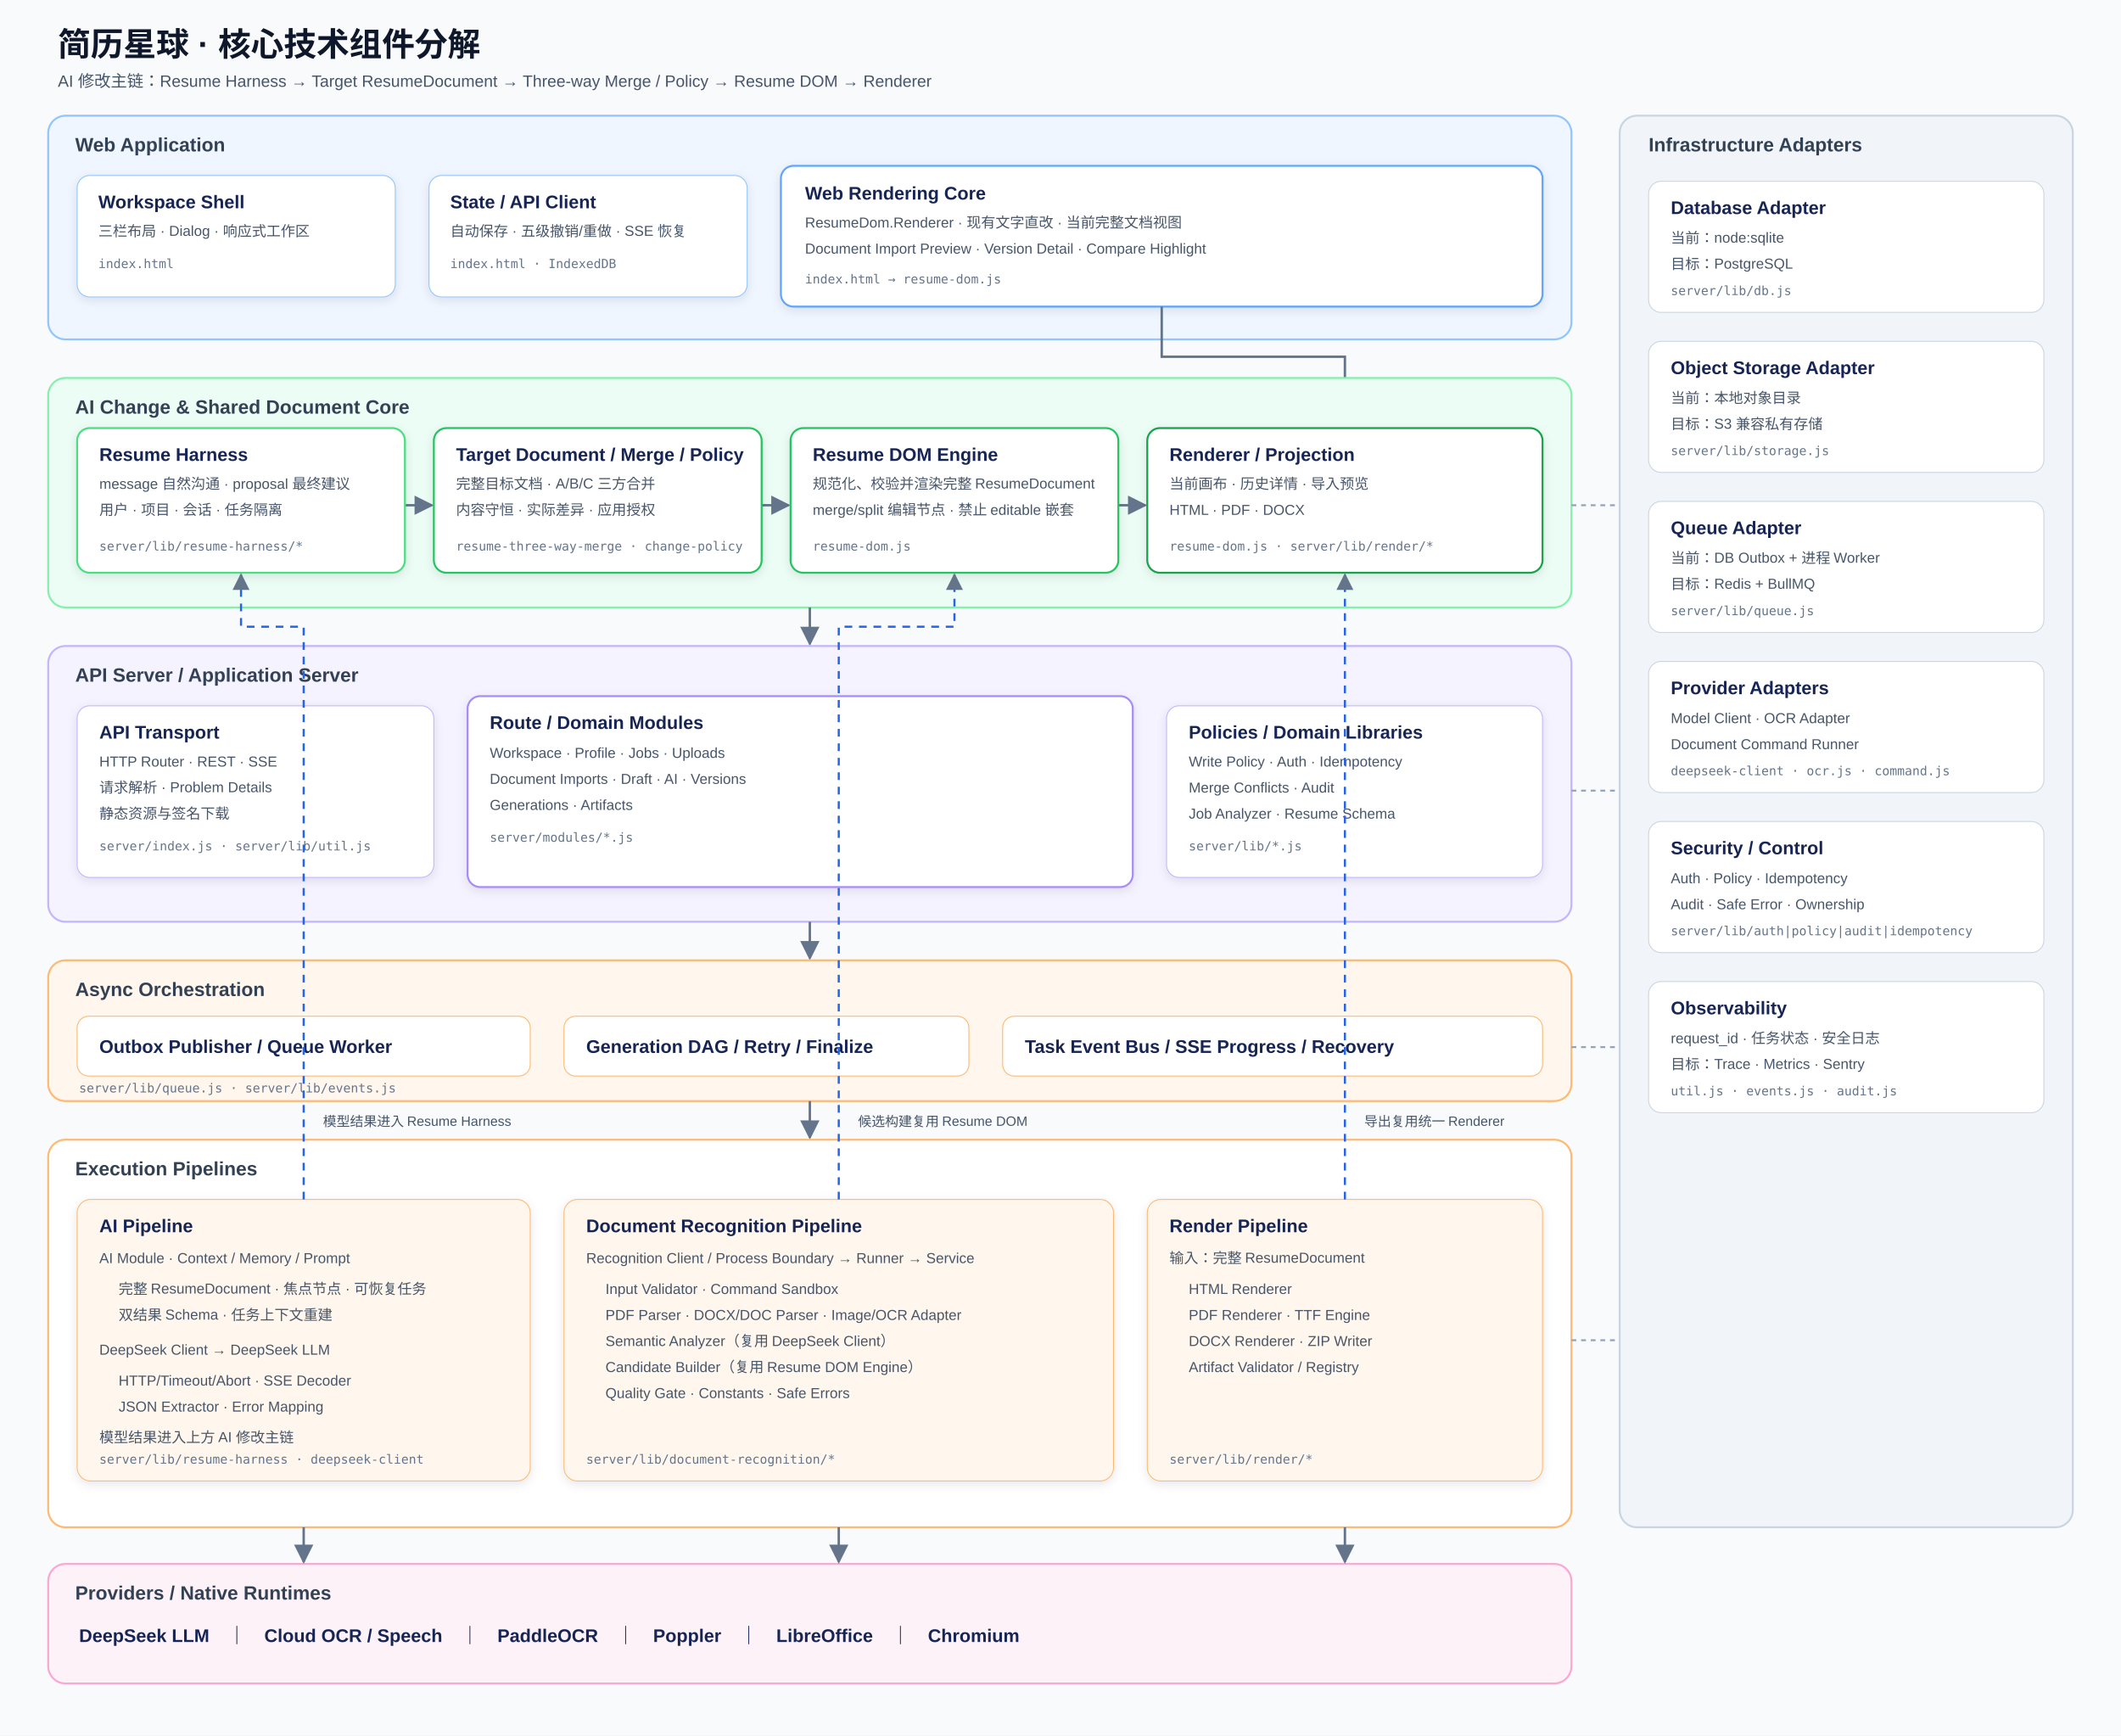
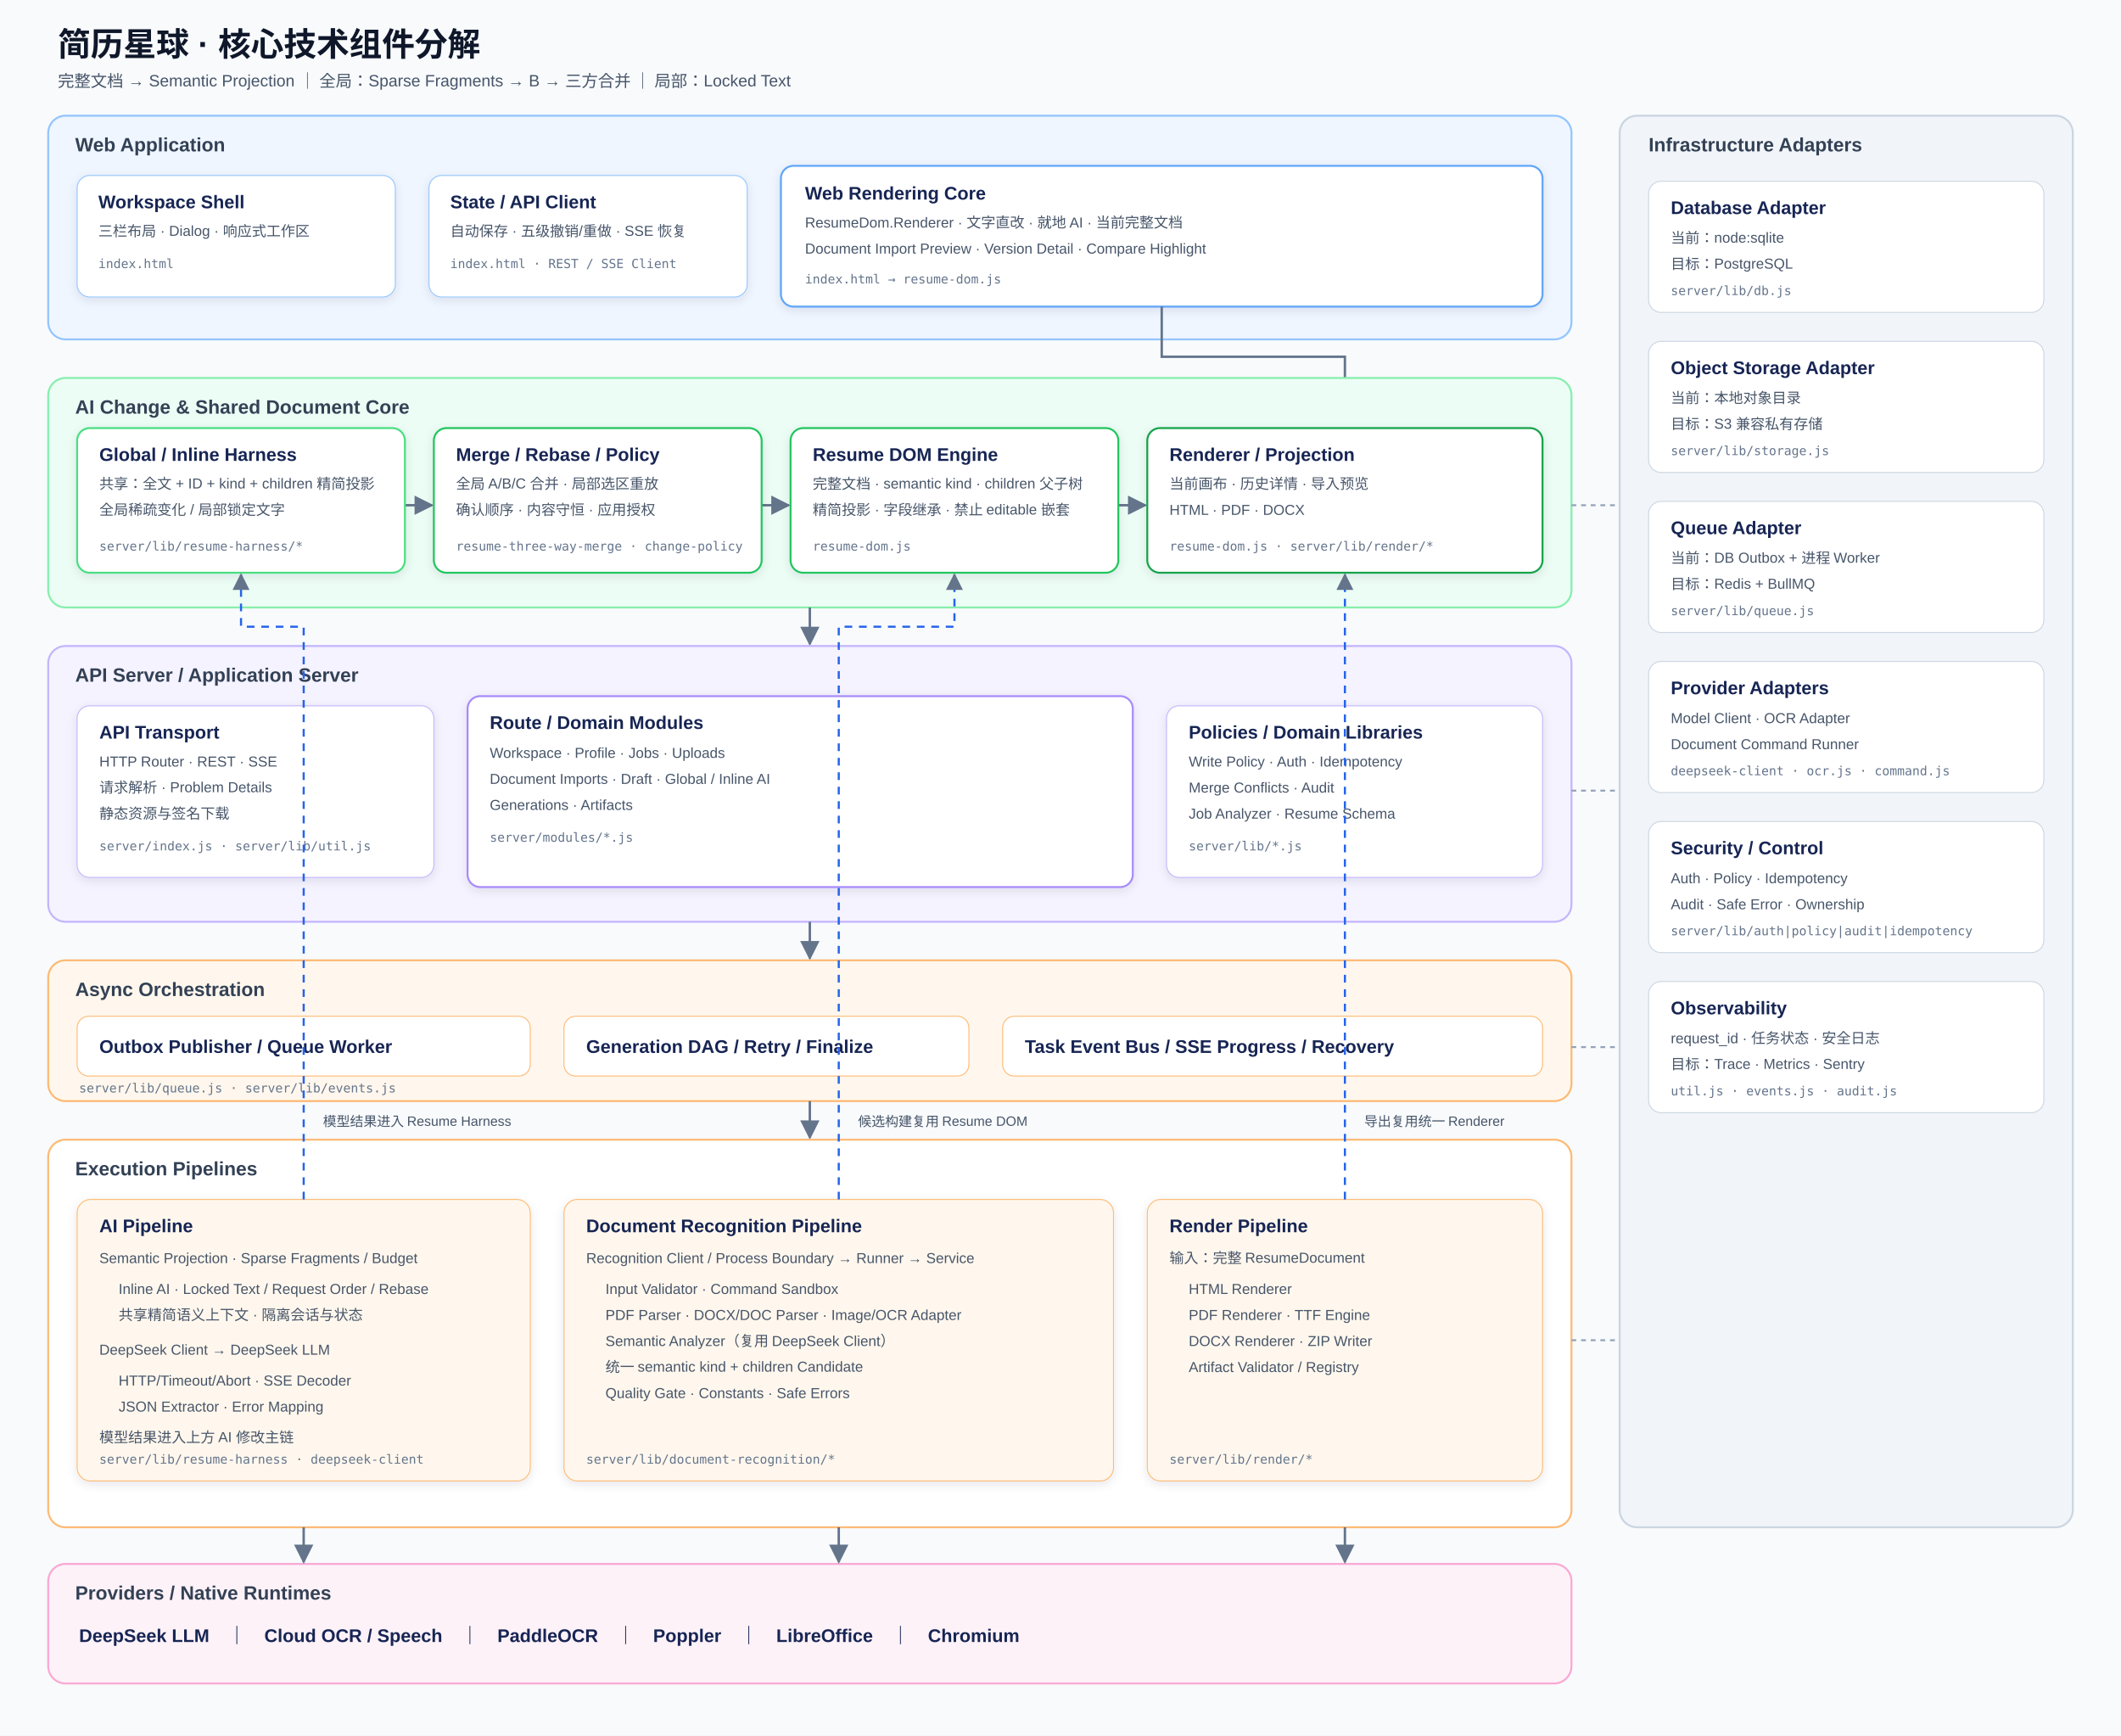
<svg xmlns="http://www.w3.org/2000/svg" width="2200" height="1800" viewBox="0 0 2200 1800" role="img" aria-labelledby="title desc">
  <defs>
    <marker id="arrow" viewBox="0 0 10 10" refX="9" refY="5" markerWidth="8" markerHeight="8" orient="auto-start-reverse">
      <path d="M0 0L10 5L0 10Z" fill="#64748b" />
    </marker>
    <filter id="shadow" x="-10%" y="-10%" width="120%" height="130%">
      <feDropShadow dx="0" dy="3" stdDeviation="5" flood-color="#0f172a" flood-opacity=".1" />
    </filter>
    <style>
      .title{font:700 34px 'Noto Sans SC','Microsoft YaHei',Arial,sans-serif;fill:#0f172a}.subtitle{font:400 17px 'Noto Sans SC','Microsoft YaHei',Arial,sans-serif;fill:#475569}.zone{font:700 20px 'Noto Sans SC','Microsoft YaHei',Arial,sans-serif;fill:#334155}.card-title{font:700 19px 'Noto Sans SC','Microsoft YaHei',Arial,sans-serif;fill:#172554}.body{font:400 15px 'Noto Sans SC','Microsoft YaHei',Arial,sans-serif;fill:#475569}.path{font:400 13px ui-monospace,SFMono-Regular,Consolas,monospace;fill:#64748b}.small{font:400 14px 'Noto Sans SC','Microsoft YaHei',Arial,sans-serif;fill:#475569}.arrow{fill:none;stroke:#64748b;stroke-width:2.5;marker-end:url(#arrow)}.dash{fill:none;stroke:#2563eb;stroke-width:2.2;stroke-dasharray:8 7;marker-end:url(#arrow)}.support{fill:none;stroke:#94a3b8;stroke-width:2;stroke-dasharray:5 5}
    </style>
  </defs>
  <rect width="2200" height="1800" fill="#f8fafc" />
  <text x="60" y="58" class="title">简历星球 · 核心技术组件分解</text>
-   <text x="60" y="90" class="subtitle">AI 修改主链：Resume Harness → Target ResumeDocument → Three-way Merge / Policy → Resume DOM → Renderer</text>
+   <text x="60" y="90" class="subtitle">完整文档 → Semantic Projection ｜ 全局：Sparse Fragments → B → 三方合并 ｜ 局部：Locked Text</text>
  <rect x="50" y="120" width="1580" height="232" rx="18" fill="#eff6ff" stroke="#93c5fd" stroke-width="2" />
  <text x="78" y="157" class="zone">Web Application</text>
  <rect x="80" y="182" width="330" height="126" rx="13" fill="#fff" stroke="#93c5fd" filter="url(#shadow)" />
  <text x="102" y="216" class="card-title">Workspace Shell</text>
  <text x="102" y="245" class="body">三栏布局 · Dialog · 响应式工作区</text>
  <text x="102" y="278" class="path">index.html</text>
  <rect x="445" y="182" width="330" height="126" rx="13" fill="#fff" stroke="#93c5fd" filter="url(#shadow)" />
  <text x="467" y="216" class="card-title">State / API Client</text>
  <text x="467" y="245" class="body">自动保存 · 五级撤销/重做 · SSE 恢复</text>
-   <text x="467" y="278" class="path">index.html · IndexedDB</text>
+   <text x="467" y="278" class="path">index.html · REST / SSE Client</text>
  <rect x="810" y="172" width="790" height="146" rx="13" fill="#fff" stroke="#60a5fa" stroke-width="2" filter="url(#shadow)" />
  <text x="835" y="207" class="card-title">Web Rendering Core</text>
-   <text x="835" y="236" class="body">ResumeDom.Renderer · 现有文字直改 · 当前完整文档视图</text>
+   <text x="835" y="236" class="body">ResumeDom.Renderer · 文字直改 · 就地 AI · 当前完整文档</text>
  <text x="835" y="263" class="body">Document Import Preview · Version Detail · Compare Highlight</text>
  <text x="835" y="294" class="path">index.html → resume-dom.js</text>
  <path d="M1205 318V370H1395V442" class="arrow" />
  <rect x="50" y="392" width="1580" height="238" rx="18" fill="#ecfdf5" stroke="#86efac" stroke-width="2" />
  <text x="78" y="429" class="zone">AI Change &amp; Shared Document Core</text>
  <path d="M420 524H448" class="arrow" />
  <path d="M790 524H818" class="arrow" />
  <path d="M1160 524H1188" class="arrow" />
  <rect x="80" y="444" width="340" height="150" rx="13" fill="#fff" stroke="#4ade80" stroke-width="2" filter="url(#shadow)" />
-   <text x="103" y="478" class="card-title">Resume Harness</text>
-   <text x="103" y="507" class="body">message 自然沟通 · proposal 最终建议</text>
-   <text x="103" y="534" class="body">用户 · 项目 · 会话 · 任务隔离</text>
+   <text x="103" y="478" class="card-title">Global / Inline Harness</text>
+   <text x="103" y="507" class="body">共享：全文 + ID + kind + children 精简投影</text>
+   <text x="103" y="534" class="body">全局稀疏变化 / 局部锁定文字</text>
  <text x="103" y="571" class="path">server/lib/resume-harness/*</text>
  <rect x="450" y="444" width="340" height="150" rx="13" fill="#fff" stroke="#22c55e" stroke-width="2" filter="url(#shadow)" />
-   <text x="473" y="478" class="card-title">Target Document / Merge / Policy</text>
-   <text x="473" y="507" class="body">完整目标文档 · A/B/C 三方合并</text>
-   <text x="473" y="534" class="body">内容守恒 · 实际差异 · 应用授权</text>
+   <text x="473" y="478" class="card-title">Merge / Rebase / Policy</text>
+   <text x="473" y="507" class="body">全局 A/B/C 合并 · 局部选区重放</text>
+   <text x="473" y="534" class="body">确认顺序 · 内容守恒 · 应用授权</text>
  <text x="473" y="571" class="path">resume-three-way-merge · change-policy</text>
  <rect x="820" y="444" width="340" height="150" rx="13" fill="#fff" stroke="#22c55e" stroke-width="2" filter="url(#shadow)" />
  <text x="843" y="478" class="card-title">Resume DOM Engine</text>
-   <text x="843" y="507" class="body">规范化、校验并渲染完整 ResumeDocument</text>
-   <text x="843" y="534" class="body">merge/split 编辑节点 · 禁止 editable 嵌套</text>
+   <text x="843" y="507" class="body">完整文档 · semantic kind · children 父子树</text>
+   <text x="843" y="534" class="body">精简投影 · 字段继承 · 禁止 editable 嵌套</text>
  <text x="843" y="571" class="path">resume-dom.js</text>
  <rect x="1190" y="444" width="410" height="150" rx="13" fill="#fff" stroke="#16a34a" stroke-width="2" filter="url(#shadow)" />
  <text x="1213" y="478" class="card-title">Renderer / Projection</text>
  <text x="1213" y="507" class="body">当前画布 · 历史详情 · 导入预览</text>
  <text x="1213" y="534" class="body">HTML · PDF · DOCX</text>
  <text x="1213" y="571" class="path">resume-dom.js · server/lib/render/*</text>
  <path d="M840 630V668" class="arrow" />
  <rect x="50" y="670" width="1580" height="286" rx="18" fill="#f5f3ff" stroke="#c4b5fd" stroke-width="2" />
  <text x="78" y="707" class="zone">API Server / Application Server</text>
  <rect x="80" y="732" width="370" height="178" rx="13" fill="#fff" stroke="#c4b5fd" filter="url(#shadow)" />
  <text x="103" y="766" class="card-title">API Transport</text>
  <text x="103" y="795" class="body">HTTP Router · REST · SSE</text>
  <text x="103" y="822" class="body">请求解析 · Problem Details</text>
  <text x="103" y="849" class="body">静态资源与签名下载</text>
  <text x="103" y="882" class="path">server/index.js · server/lib/util.js</text>
  <rect x="485" y="722" width="690" height="198" rx="13" fill="#fff" stroke="#a78bfa" stroke-width="2" filter="url(#shadow)" />
  <text x="508" y="756" class="card-title">Route / Domain Modules</text>
  <text x="508" y="786" class="body">Workspace · Profile · Jobs · Uploads</text>
-   <text x="508" y="813" class="body">Document Imports · Draft · AI · Versions</text>
+   <text x="508" y="813" class="body">Document Imports · Draft · Global / Inline AI</text>
  <text x="508" y="840" class="body">Generations · Artifacts</text>
  <text x="508" y="873" class="path">server/modules/*.js</text>
  <rect x="1210" y="732" width="390" height="178" rx="13" fill="#fff" stroke="#c4b5fd" filter="url(#shadow)" />
  <text x="1233" y="766" class="card-title">Policies / Domain Libraries</text>
  <text x="1233" y="795" class="body">Write Policy · Auth · Idempotency</text>
  <text x="1233" y="822" class="body">Merge Conflicts · Audit</text>
  <text x="1233" y="849" class="body">Job Analyzer · Resume Schema</text>
  <text x="1233" y="882" class="path">server/lib/*.js</text>
  <path d="M840 956V994" class="arrow" />
  <rect x="50" y="996" width="1580" height="146" rx="18" fill="#fff7ed" stroke="#fdba74" stroke-width="2" />
  <text x="78" y="1033" class="zone">Async Orchestration</text>
  <rect x="80" y="1054" width="470" height="62" rx="12" fill="#fff" stroke="#fdba74" />
  <text x="103" y="1092" class="card-title">Outbox Publisher / Queue Worker</text>
  <rect x="585" y="1054" width="420" height="62" rx="12" fill="#fff" stroke="#fdba74" />
  <text x="608" y="1092" class="card-title">Generation DAG / Retry / Finalize</text>
  <rect x="1040" y="1054" width="560" height="62" rx="12" fill="#fff" stroke="#fdba74" />
  <text x="1063" y="1092" class="card-title">Task Event Bus / SSE Progress / Recovery</text>
  <text x="82" y="1133" class="path">server/lib/queue.js · server/lib/events.js</text>
  <path d="M840 1142V1180" class="arrow" />
  <rect x="50" y="1182" width="1580" height="402" rx="18" fill="#fff" stroke="#fdba74" stroke-width="2" />
  <text x="78" y="1219" class="zone">Execution Pipelines</text>
  <rect x="80" y="1244" width="470" height="292" rx="14" fill="#fff7ed" stroke="#fdba74" filter="url(#shadow)" />
  <text x="103" y="1278" class="card-title">AI Pipeline</text>
-   <text x="103" y="1310" class="body">AI Module · Context / Memory / Prompt</text>
-   <text x="123" y="1342" class="body">完整 ResumeDocument · 焦点节点 · 可恢复任务</text>
-   <text x="123" y="1369" class="body">双结果 Schema · 任务上下文重建</text>
+   <text x="103" y="1310" class="body">Semantic Projection · Sparse Fragments / Budget</text>
+   <text x="123" y="1342" class="body">Inline AI · Locked Text / Request Order / Rebase</text>
+   <text x="123" y="1369" class="body">共享精简语义上下文 · 隔离会话与状态</text>
  <text x="103" y="1405" class="body">DeepSeek Client → DeepSeek LLM</text>
  <text x="123" y="1437" class="body">HTTP/Timeout/Abort · SSE Decoder</text>
  <text x="123" y="1464" class="body">JSON Extractor · Error Mapping</text>
  <text x="103" y="1496" class="body">模型结果进入上方 AI 修改主链</text>
  <text x="103" y="1518" class="path">server/lib/resume-harness · deepseek-client</text>
  <rect x="585" y="1244" width="570" height="292" rx="14" fill="#fff7ed" stroke="#fdba74" filter="url(#shadow)" />
  <text x="608" y="1278" class="card-title">Document Recognition Pipeline</text>
  <text x="608" y="1310" class="body">Recognition Client / Process Boundary → Runner → Service</text>
  <text x="628" y="1342" class="body">Input Validator · Command Sandbox</text>
  <text x="628" y="1369" class="body">PDF Parser · DOCX/DOC Parser · Image/OCR Adapter</text>
  <text x="628" y="1396" class="body">Semantic Analyzer（复用 DeepSeek Client）</text>
-   <text x="628" y="1423" class="body">Candidate Builder（复用 Resume DOM Engine）</text>
+   <text x="628" y="1423" class="body">统一 semantic kind + children Candidate</text>
  <text x="628" y="1450" class="body">Quality Gate · Constants · Safe Errors</text>
  <text x="608" y="1518" class="path">server/lib/document-recognition/*</text>
  <rect x="1190" y="1244" width="410" height="292" rx="14" fill="#fff7ed" stroke="#fdba74" filter="url(#shadow)" />
  <text x="1213" y="1278" class="card-title">Render Pipeline</text>
  <text x="1213" y="1310" class="body">输入：完整 ResumeDocument</text>
  <text x="1233" y="1342" class="body">HTML Renderer</text>
  <text x="1233" y="1369" class="body">PDF Renderer · TTF Engine</text>
  <text x="1233" y="1396" class="body">DOCX Renderer · ZIP Writer</text>
  <text x="1233" y="1423" class="body">Artifact Validator / Registry</text>
  <text x="1213" y="1518" class="path">server/lib/render/*</text>
  <rect x="50" y="1622" width="1580" height="124" rx="18" fill="#fdf2f8" stroke="#f9a8d4" stroke-width="2" />
  <text x="78" y="1659" class="zone">Providers / Native Runtimes</text>
  <text x="82" y="1703" class="card-title">DeepSeek LLM　｜　Cloud OCR / Speech　｜　PaddleOCR　｜　Poppler　｜　LibreOffice　｜　Chromium</text>
  <rect x="1680" y="120" width="470" height="1464" rx="18" fill="#f1f5f9" stroke="#cbd5e1" stroke-width="2" />
  <text x="1710" y="157" class="zone">Infrastructure Adapters</text>
  <rect x="1710" y="188" width="410" height="136" rx="13" fill="#fff" stroke="#cbd5e1" />
  <text x="1733" y="222" class="card-title">Database Adapter</text>
  <text x="1733" y="252" class="body">当前：node:sqlite</text>
  <text x="1733" y="279" class="body">目标：PostgreSQL</text>
  <text x="1733" y="306" class="path">server/lib/db.js</text>
  <rect x="1710" y="354" width="410" height="136" rx="13" fill="#fff" stroke="#cbd5e1" />
  <text x="1733" y="388" class="card-title">Object Storage Adapter</text>
  <text x="1733" y="418" class="body">当前：本地对象目录</text>
  <text x="1733" y="445" class="body">目标：S3 兼容私有存储</text>
  <text x="1733" y="472" class="path">server/lib/storage.js</text>
  <rect x="1710" y="520" width="410" height="136" rx="13" fill="#fff" stroke="#cbd5e1" />
  <text x="1733" y="554" class="card-title">Queue Adapter</text>
  <text x="1733" y="584" class="body">当前：DB Outbox + 进程 Worker</text>
  <text x="1733" y="611" class="body">目标：Redis + BullMQ</text>
  <text x="1733" y="638" class="path">server/lib/queue.js</text>
  <rect x="1710" y="686" width="410" height="136" rx="13" fill="#fff" stroke="#cbd5e1" />
  <text x="1733" y="720" class="card-title">Provider Adapters</text>
  <text x="1733" y="750" class="body">Model Client · OCR Adapter</text>
  <text x="1733" y="777" class="body">Document Command Runner</text>
  <text x="1733" y="804" class="path">deepseek-client · ocr.js · command.js</text>
  <rect x="1710" y="852" width="410" height="136" rx="13" fill="#fff" stroke="#cbd5e1" />
  <text x="1733" y="886" class="card-title">Security / Control</text>
  <text x="1733" y="916" class="body">Auth · Policy · Idempotency</text>
  <text x="1733" y="943" class="body">Audit · Safe Error · Ownership</text>
  <text x="1733" y="970" class="path">server/lib/auth|policy|audit|idempotency</text>
  <rect x="1710" y="1018" width="410" height="136" rx="13" fill="#fff" stroke="#cbd5e1" />
  <text x="1733" y="1052" class="card-title">Observability</text>
  <text x="1733" y="1082" class="body">request_id · 任务状态 · 安全日志</text>
  <text x="1733" y="1109" class="body">目标：Trace · Metrics · Sentry</text>
  <text x="1733" y="1136" class="path">util.js · events.js · audit.js</text>
  <path d="M1630 524H1678" class="support" />
  <path d="M1630 820H1678" class="support" />
  <path d="M1630 1086H1678" class="support" />
  <path d="M1630 1390H1678" class="support" />
  <path d="M315 1584V1620" class="arrow" />
  <path d="M870 1584V1620" class="arrow" />
  <path d="M1395 1584V1620" class="arrow" />
  <path d="M315 1244V650H250V596" class="dash" />
  <text x="335" y="1168" class="small">模型结果进入 Resume Harness</text>
  <path d="M870 1244V650H990V596" class="dash" />
  <text x="890" y="1168" class="small">候选构建复用 Resume DOM</text>
  <path d="M1395 1244V596" class="dash" />
  <text x="1415" y="1168" class="small">导出复用统一 Renderer</text>
</svg>
